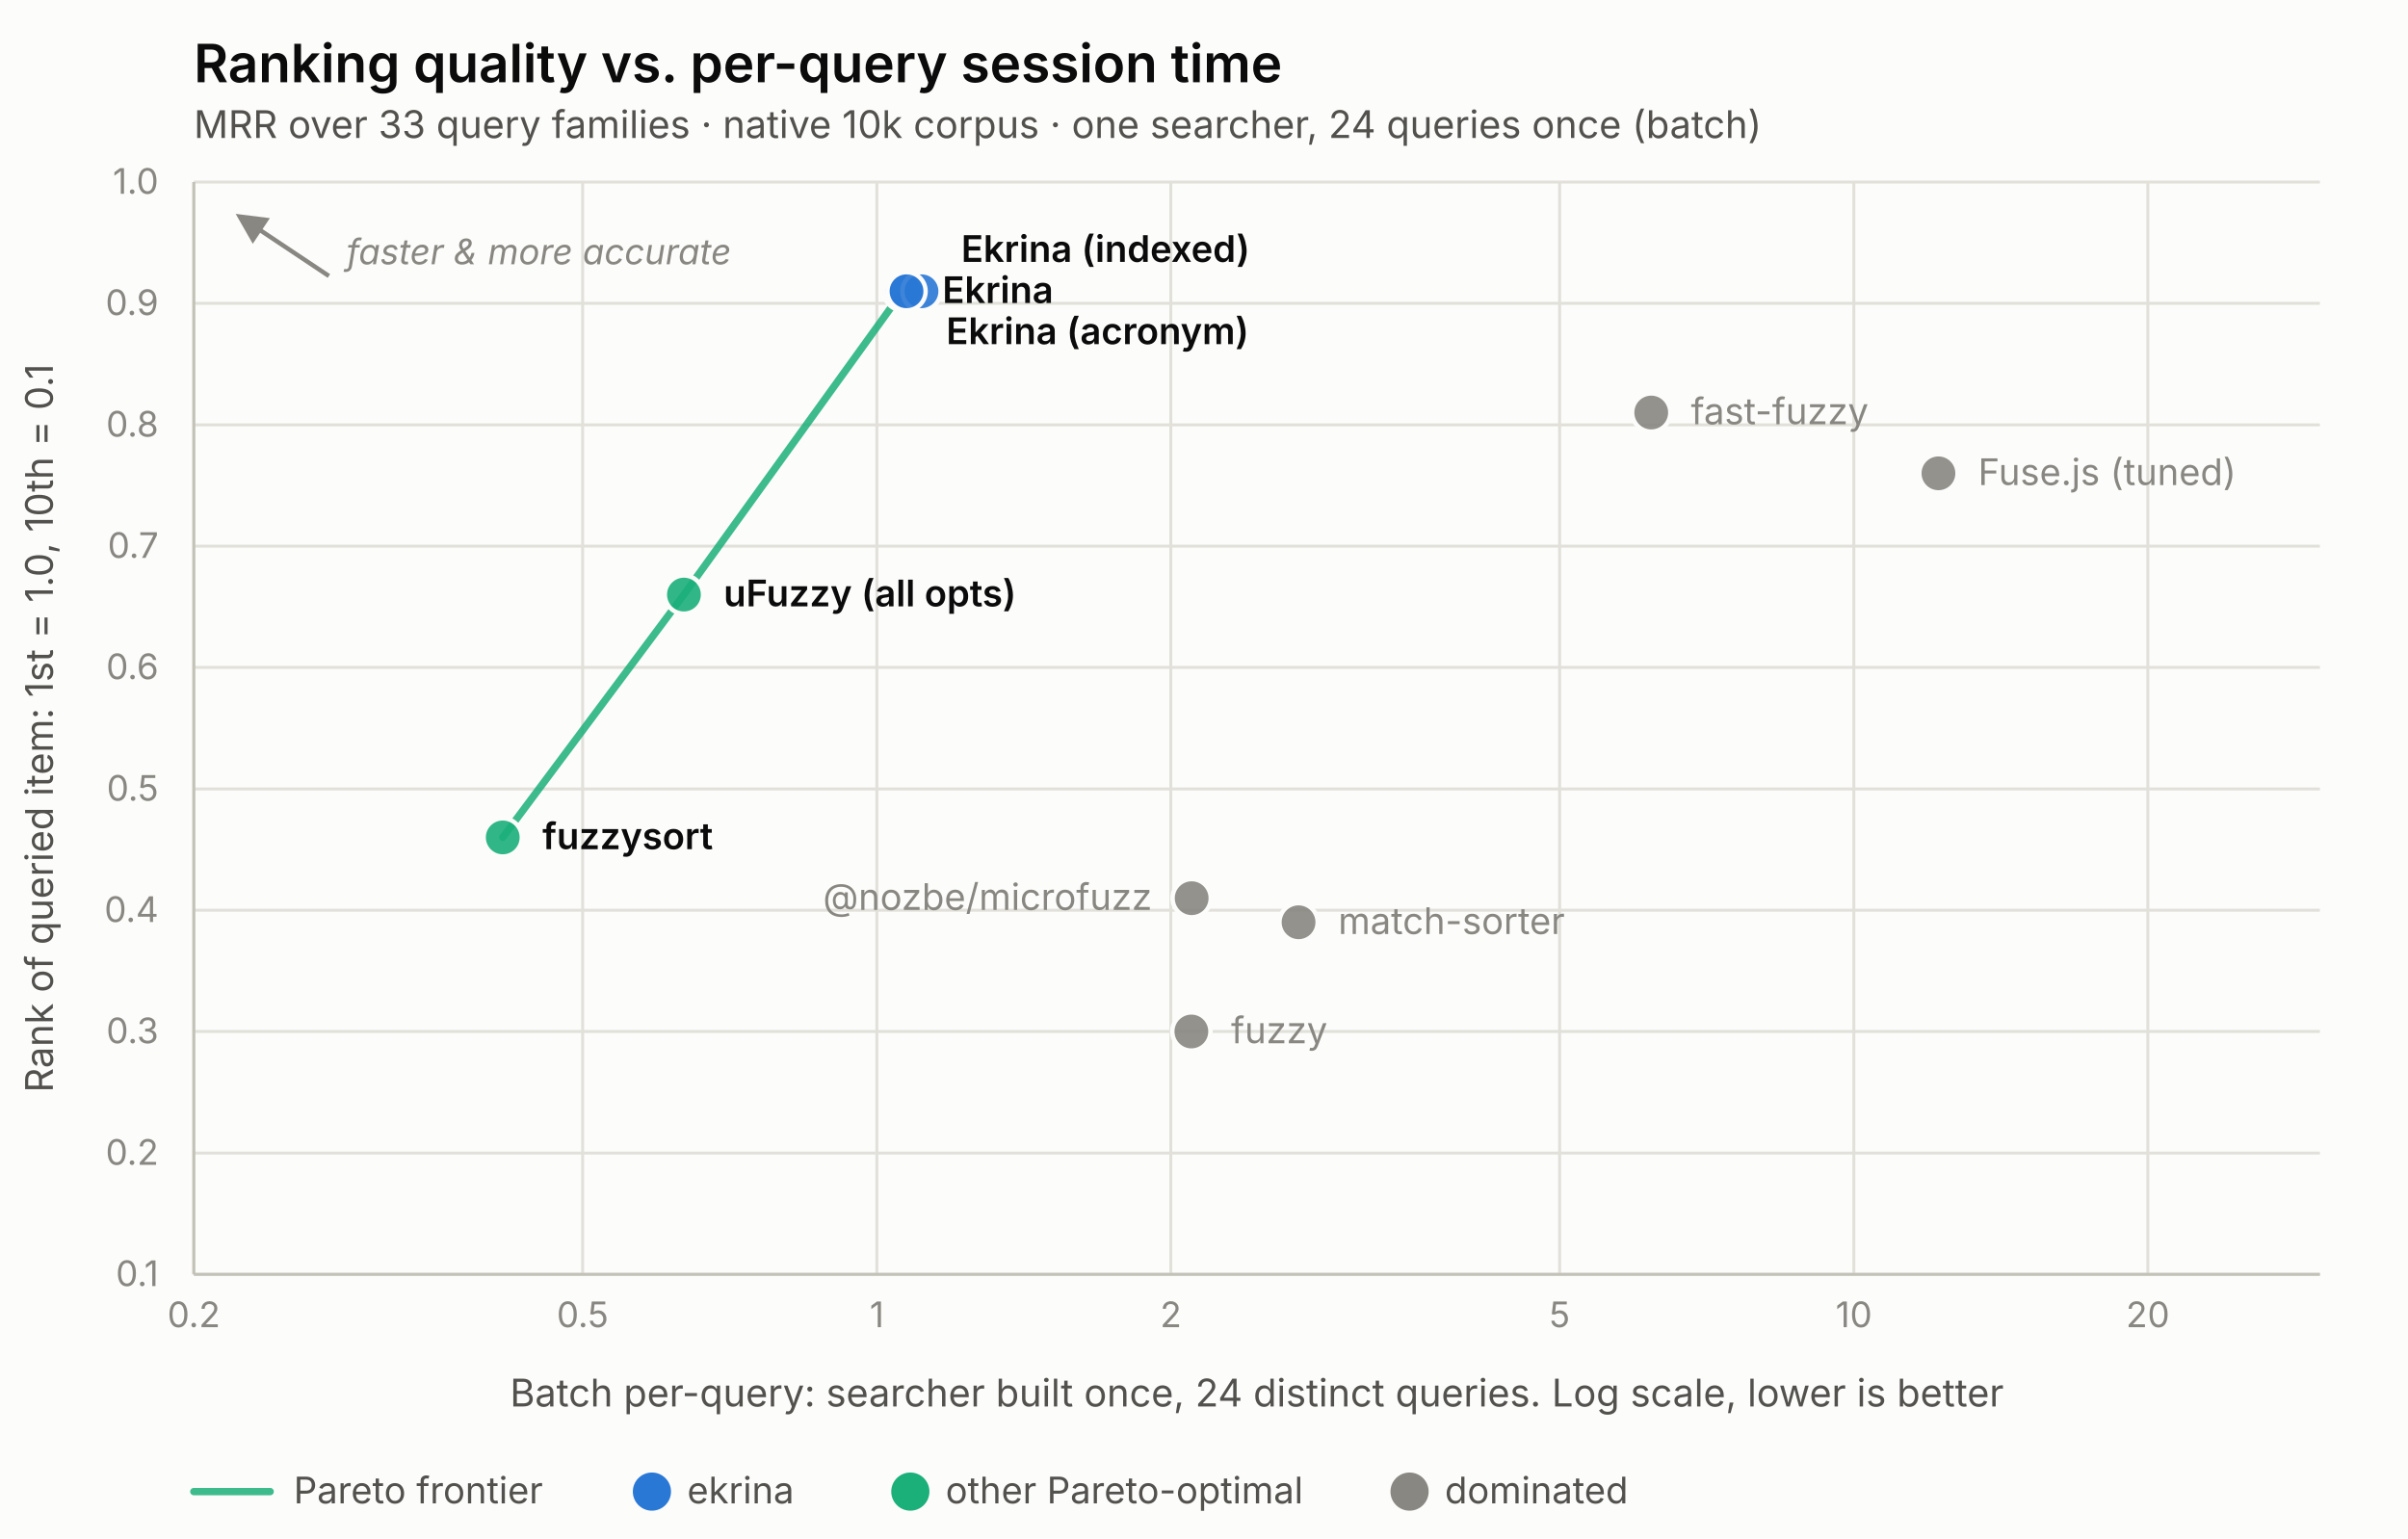
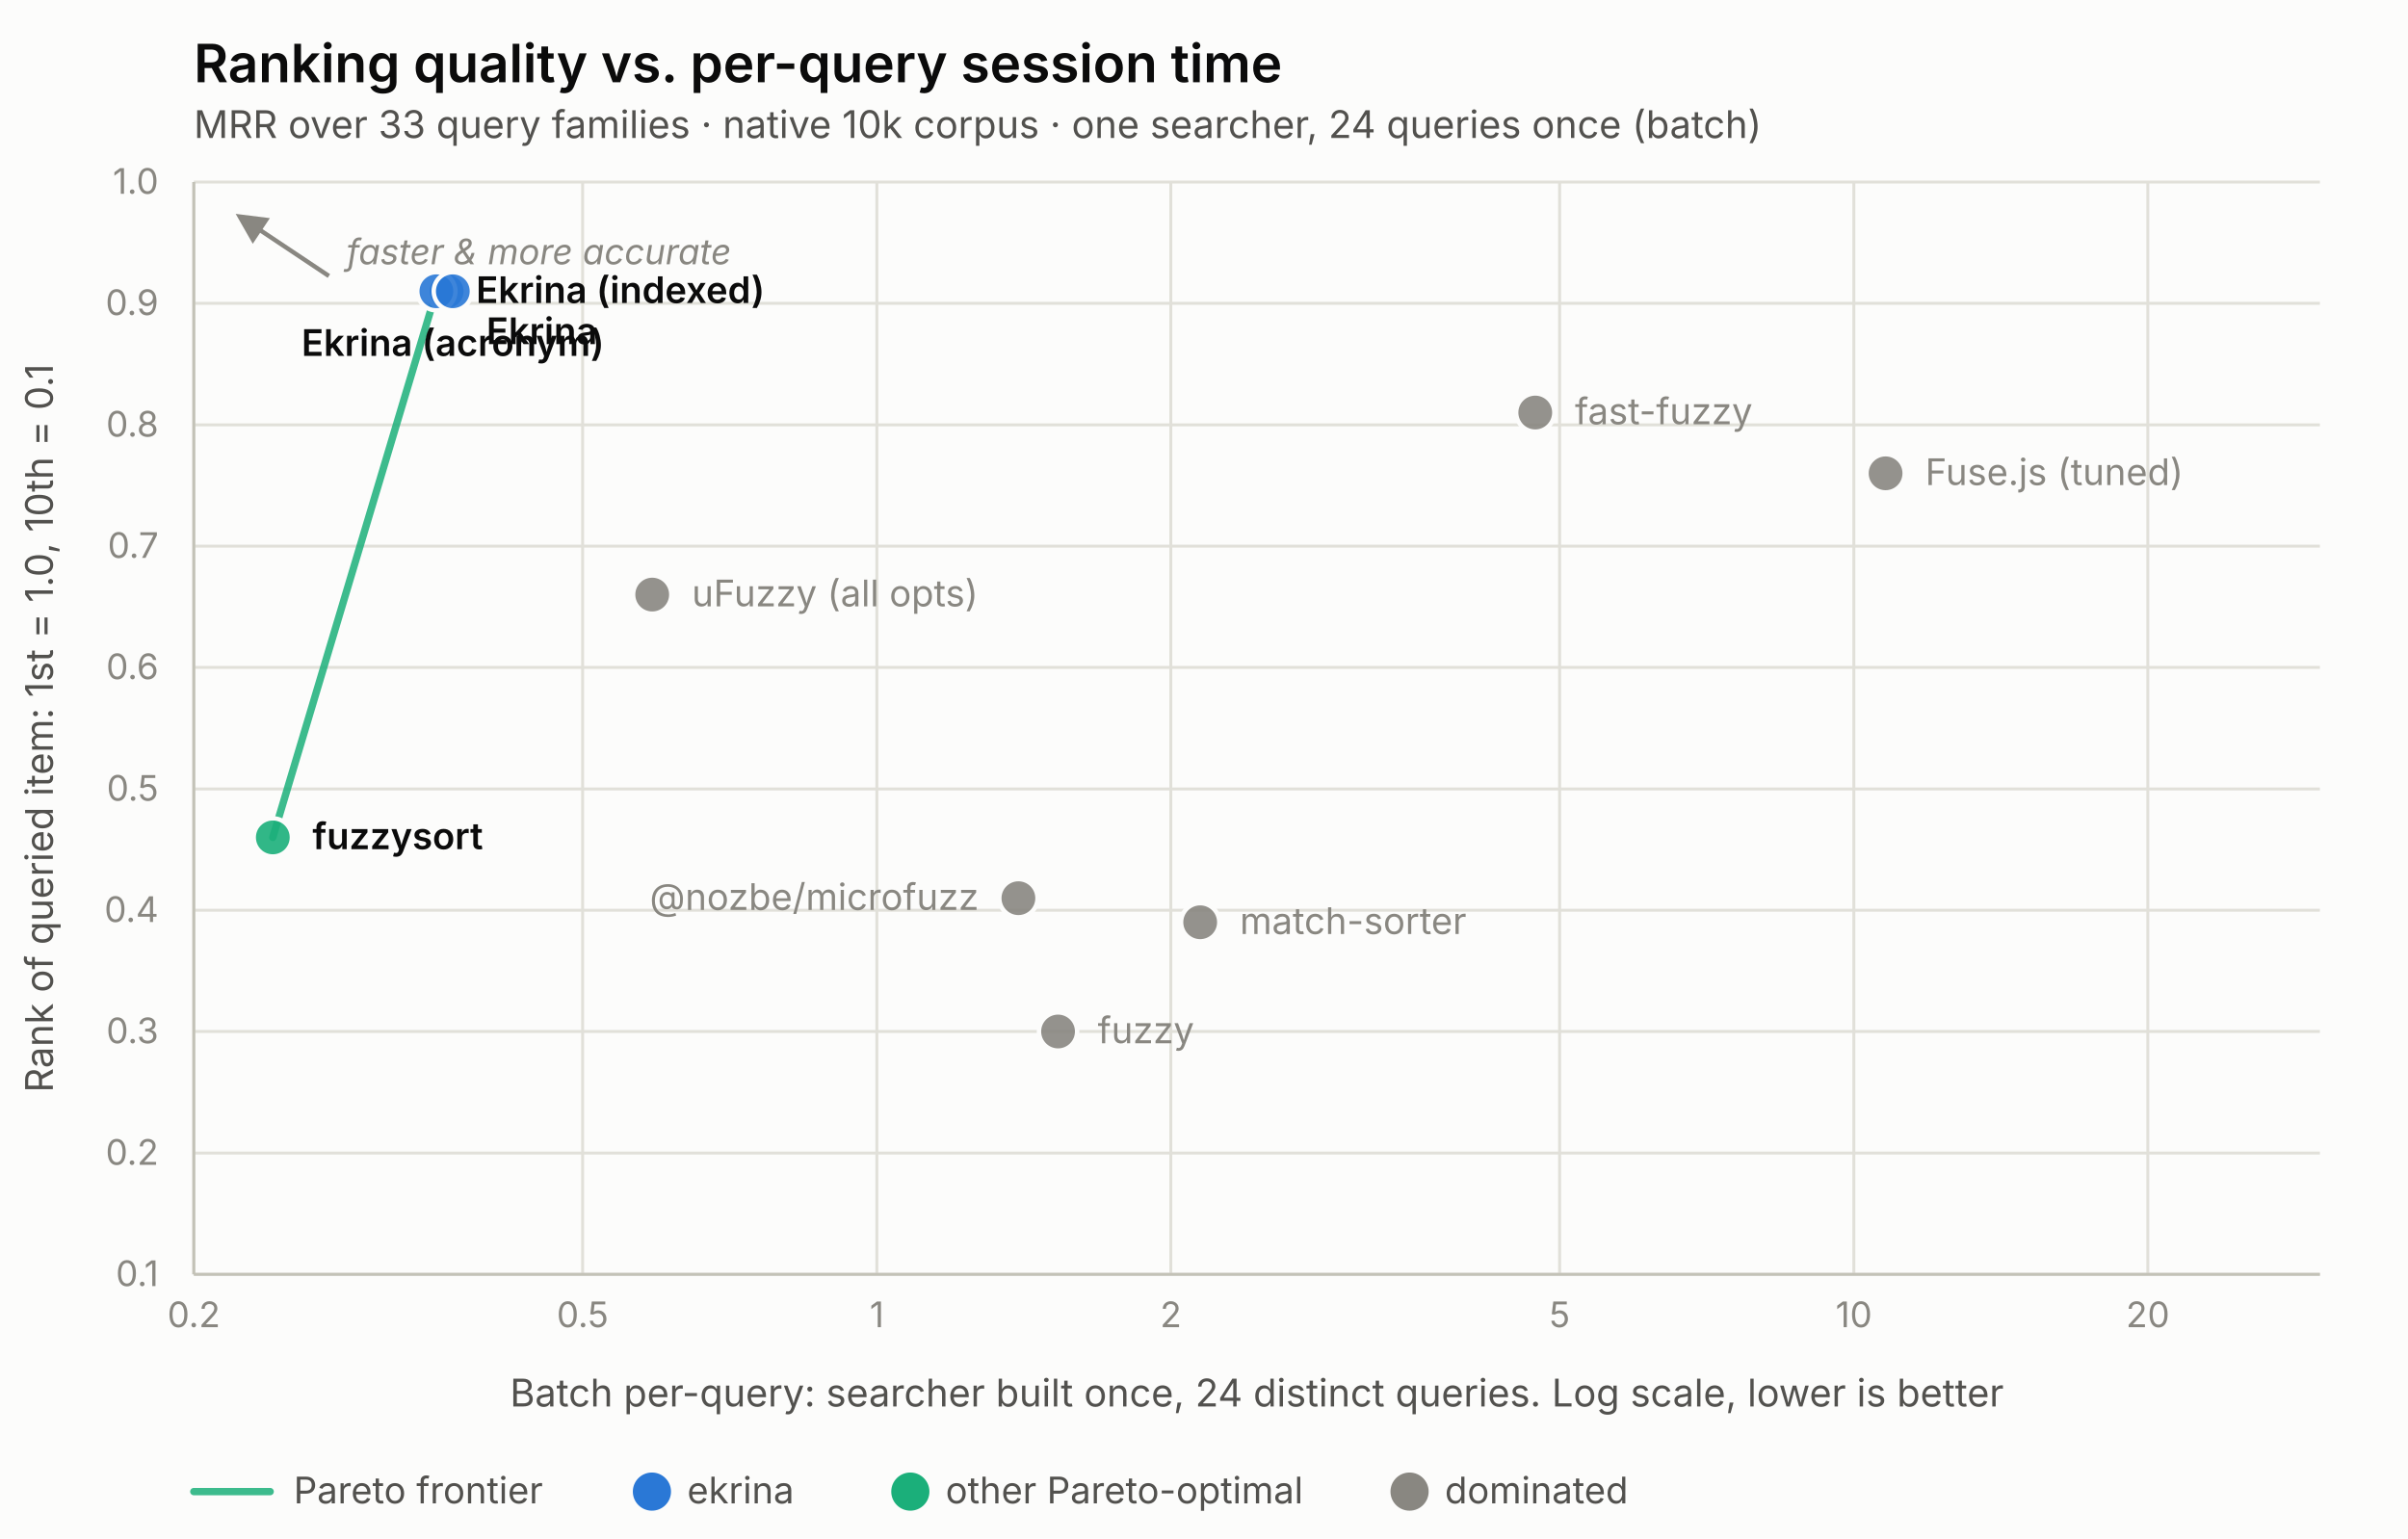
<svg xmlns="http://www.w3.org/2000/svg" viewBox="0 0 820 524" font-family="system-ui, -apple-system, 'Segoe UI', sans-serif" role="img" aria-labelledby="pareto-query-title pareto-query-desc">
  <defs>
    <marker id="arrow" viewBox="0 0 10 10" refX="8" refY="5" markerWidth="7" markerHeight="7" orient="auto-start-reverse">
      <path d="M0 0 L10 5 L0 10 z" fill="#898781" />
    </marker>
  </defs>
  <rect x="0" y="0" width="820" height="524" fill="#fcfcfb" />
  <text x="66" y="28" fill="#0b0b0b" font-size="18" font-weight="600">Ranking quality vs. per-query session time</text>
  <text x="66" y="47" fill="#52514e" font-size="13">MRR over 33 query families · native 10k corpus · one searcher, 24 queries once (batch)</text>
  <g>
    <line x1="66" y1="62" x2="66" y2="434" stroke="#e1e0d9" />
    <line x1="198.4" y1="62" x2="198.4" y2="434" stroke="#e1e0d9" />
    <line x1="298.6" y1="62" x2="298.6" y2="434" stroke="#e1e0d9" />
    <line x1="398.7" y1="62" x2="398.7" y2="434" stroke="#e1e0d9" />
    <line x1="531.1" y1="62" x2="531.1" y2="434" stroke="#e1e0d9" />
    <line x1="631.3" y1="62" x2="631.3" y2="434" stroke="#e1e0d9" />
    <line x1="731.4" y1="62" x2="731.4" y2="434" stroke="#e1e0d9" />
    <line x1="66" y1="434" x2="790" y2="434" stroke="#e1e0d9" />
    <line x1="66" y1="392.7" x2="790" y2="392.7" stroke="#e1e0d9" />
    <line x1="66" y1="351.3" x2="790" y2="351.3" stroke="#e1e0d9" />
    <line x1="66" y1="310" x2="790" y2="310" stroke="#e1e0d9" />
    <line x1="66" y1="268.7" x2="790" y2="268.7" stroke="#e1e0d9" />
    <line x1="66" y1="227.3" x2="790" y2="227.3" stroke="#e1e0d9" />
    <line x1="66" y1="186" x2="790" y2="186" stroke="#e1e0d9" />
    <line x1="66" y1="144.7" x2="790" y2="144.7" stroke="#e1e0d9" />
    <line x1="66" y1="103.3" x2="790" y2="103.3" stroke="#e1e0d9" />
    <line x1="66" y1="62" x2="790" y2="62" stroke="#e1e0d9" />
  </g>
  <line x1="66" y1="434" x2="790" y2="434" stroke="#c3c2b7" />
  <line x1="66" y1="62" x2="66" y2="434" stroke="#c3c2b7" />
  <g>
    <text x="66" y="452" text-anchor="middle" fill="#898781" font-size="12" font-variant-numeric="tabular-nums">0.2</text>
    <text x="198.4" y="452" text-anchor="middle" fill="#898781" font-size="12" font-variant-numeric="tabular-nums">0.5</text>
    <text x="298.6" y="452" text-anchor="middle" fill="#898781" font-size="12" font-variant-numeric="tabular-nums">1</text>
    <text x="398.7" y="452" text-anchor="middle" fill="#898781" font-size="12" font-variant-numeric="tabular-nums">2</text>
    <text x="531.1" y="452" text-anchor="middle" fill="#898781" font-size="12" font-variant-numeric="tabular-nums">5</text>
    <text x="631.3" y="452" text-anchor="middle" fill="#898781" font-size="12" font-variant-numeric="tabular-nums">10</text>
    <text x="731.4" y="452" text-anchor="middle" fill="#898781" font-size="12" font-variant-numeric="tabular-nums">20</text>
  </g>
  <g>
    <text x="54" y="438" text-anchor="end" fill="#898781" font-size="12" font-variant-numeric="tabular-nums">0.1</text>
    <text x="54" y="396.7" text-anchor="end" fill="#898781" font-size="12" font-variant-numeric="tabular-nums">0.2</text>
    <text x="54" y="355.3" text-anchor="end" fill="#898781" font-size="12" font-variant-numeric="tabular-nums">0.3</text>
    <text x="54" y="314" text-anchor="end" fill="#898781" font-size="12" font-variant-numeric="tabular-nums">0.4</text>
    <text x="54" y="272.7" text-anchor="end" fill="#898781" font-size="12" font-variant-numeric="tabular-nums">0.5</text>
    <text x="54" y="231.3" text-anchor="end" fill="#898781" font-size="12" font-variant-numeric="tabular-nums">0.6</text>
    <text x="54" y="190" text-anchor="end" fill="#898781" font-size="12" font-variant-numeric="tabular-nums">0.7</text>
    <text x="54" y="148.7" text-anchor="end" fill="#898781" font-size="12" font-variant-numeric="tabular-nums">0.8</text>
    <text x="54" y="107.3" text-anchor="end" fill="#898781" font-size="12" font-variant-numeric="tabular-nums">0.9</text>
    <text x="54" y="66" text-anchor="end" fill="#898781" font-size="12" font-variant-numeric="tabular-nums">1.0</text>
  </g>
  <text x="428" y="479" text-anchor="middle" fill="#52514e" font-size="13">Batch per-query: searcher built once, 24 distinct queries. Log scale, lower is better</text>
  <text transform="translate(18,248) rotate(-90)" text-anchor="middle" fill="#52514e" font-size="13">Rank of queried item: 1st = 1.0, 10th = 0.1</text>
-   <path d="M171.2 285.2 L232.9 202.5 L307.4 99.2" fill="none" stroke="#1baf7a" stroke-width="2.5" stroke-linejoin="round" stroke-linecap="round" opacity="0.85" />
+   <path d="M92.9 285.2 L148.6 99.2" fill="none" stroke="#1baf7a" stroke-width="2.5" stroke-linejoin="round" stroke-linecap="round" opacity="0.85" />
  <g transform="translate(78,70)">
    <line x1="34" y1="24" x2="4" y2="4" stroke="#898781" stroke-width="1.5" marker-end="url(#arrow)" />
    <text x="40" y="20" fill="#898781" font-size="12" font-style="italic">faster &amp; more accurate</text>
  </g>
  <g>
-     <circle cx="307.4" cy="99.2" r="6.5" fill="#2a78d6" fill-opacity="0.9" stroke="#fcfcfb" stroke-width="1.5" />
-     <circle cx="313.8" cy="99.2" r="6.5" fill="#2a78d6" fill-opacity="0.9" stroke="#fcfcfb" stroke-width="1.5" />
-     <circle cx="308.7" cy="99.2" r="6.5" fill="#2a78d6" fill-opacity="0.9" stroke="#fcfcfb" stroke-width="1.5" />
-     <circle cx="562.3" cy="140.5" r="6.5" fill="#898781" fill-opacity="0.9" stroke="#fcfcfb" stroke-width="1.5" />
-     <circle cx="660.1" cy="161.2" r="6.5" fill="#898781" fill-opacity="0.9" stroke="#fcfcfb" stroke-width="1.5" />
-     <circle cx="232.9" cy="202.5" r="6.5" fill="#1baf7a" fill-opacity="0.9" stroke="#fcfcfb" stroke-width="1.5" />
-     <circle cx="171.2" cy="285.2" r="6.5" fill="#1baf7a" fill-opacity="0.9" stroke="#fcfcfb" stroke-width="1.5" />
-     <circle cx="405.8" cy="305.9" r="6.5" fill="#898781" fill-opacity="0.9" stroke="#fcfcfb" stroke-width="1.5" />
-     <circle cx="442.2" cy="314.1" r="6.5" fill="#898781" fill-opacity="0.9" stroke="#fcfcfb" stroke-width="1.5" />
-     <circle cx="405.7" cy="351.3" r="6.5" fill="#898781" fill-opacity="0.9" stroke="#fcfcfb" stroke-width="1.5" />
+     <circle cx="152.1" cy="99.2" r="6.5" fill="#2a78d6" fill-opacity="0.9" stroke="#fcfcfb" stroke-width="1.5" />
+     <circle cx="148.6" cy="99.2" r="6.5" fill="#2a78d6" fill-opacity="0.9" stroke="#fcfcfb" stroke-width="1.5" />
+     <circle cx="154.2" cy="99.2" r="6.5" fill="#2a78d6" fill-opacity="0.9" stroke="#fcfcfb" stroke-width="1.5" />
+     <circle cx="522.8" cy="140.5" r="6.5" fill="#898781" fill-opacity="0.9" stroke="#fcfcfb" stroke-width="1.5" />
+     <circle cx="642.1" cy="161.2" r="6.5" fill="#898781" fill-opacity="0.9" stroke="#fcfcfb" stroke-width="1.5" />
+     <circle cx="222.1" cy="202.5" r="6.5" fill="#898781" fill-opacity="0.9" stroke="#fcfcfb" stroke-width="1.5" />
+     <circle cx="92.9" cy="285.2" r="6.5" fill="#1baf7a" fill-opacity="0.9" stroke="#fcfcfb" stroke-width="1.5" />
+     <circle cx="346.8" cy="305.9" r="6.5" fill="#898781" fill-opacity="0.9" stroke="#fcfcfb" stroke-width="1.5" />
+     <circle cx="408.7" cy="314.1" r="6.5" fill="#898781" fill-opacity="0.9" stroke="#fcfcfb" stroke-width="1.5" />
+     <circle cx="360.3" cy="351.3" r="6.5" fill="#898781" fill-opacity="0.9" stroke="#fcfcfb" stroke-width="1.5" />
  </g>
  <g>
-     <text x="320.9" y="103.2" text-anchor="start" fill="#0b0b0b" font-size="12.5" font-weight="600">Ekrina</text>
-     <text x="327.3" y="89.2" text-anchor="start" fill="#0b0b0b" font-size="12.5" font-weight="600">Ekrina (indexed)</text>
-     <text x="322.2" y="117.2" text-anchor="start" fill="#0b0b0b" font-size="12.5" font-weight="600">Ekrina (acronym)</text>
-     <text x="246.4" y="206.5" text-anchor="start" fill="#0b0b0b" font-size="12.5" font-weight="600">uFuzzy (all opts)</text>
-     <text x="184.7" y="289.2" text-anchor="start" fill="#0b0b0b" font-size="12.5" font-weight="600">fuzzysort</text>
-     <text x="575.8" y="144.5" text-anchor="start" fill="#898781" font-size="12.5">fast-fuzzy</text>
-     <text x="673.6" y="165.2" text-anchor="start" fill="#898781" font-size="12.5">Fuse.js (tuned)</text>
-     <text x="392.3" y="309.9" text-anchor="end" fill="#898781" font-size="12.5">@nozbe/microfuzz</text>
-     <text x="455.7" y="318.1" text-anchor="start" fill="#898781" font-size="12.5">match-sorter</text>
-     <text x="419.2" y="355.3" text-anchor="start" fill="#898781" font-size="12.5">fuzzy</text>
+     <text x="165.6" y="117.2" text-anchor="start" fill="#0b0b0b" font-size="12.5" font-weight="600">Ekrina</text>
+     <text x="162.1" y="103.2" text-anchor="start" fill="#0b0b0b" font-size="12.5" font-weight="600">Ekrina (indexed)</text>
+     <text x="154.2" y="121.2" text-anchor="middle" fill="#0b0b0b" font-size="12.5" font-weight="600">Ekrina (acronym)</text>
+     <text x="106.4" y="289.2" text-anchor="start" fill="#0b0b0b" font-size="12.5" font-weight="600">fuzzysort</text>
+     <text x="536.3" y="144.5" text-anchor="start" fill="#898781" font-size="12.5">fast-fuzzy</text>
+     <text x="655.6" y="165.2" text-anchor="start" fill="#898781" font-size="12.5">Fuse.js (tuned)</text>
+     <text x="235.6" y="206.5" text-anchor="start" fill="#898781" font-size="12.5">uFuzzy (all opts)</text>
+     <text x="333.3" y="309.9" text-anchor="end" fill="#898781" font-size="12.5">@nozbe/microfuzz</text>
+     <text x="422.2" y="318.1" text-anchor="start" fill="#898781" font-size="12.5">match-sorter</text>
+     <text x="373.8" y="355.3" text-anchor="start" fill="#898781" font-size="12.5">fuzzy</text>
  </g>
  <g>
    <line x1="66" y1="508" x2="92" y2="508" stroke="#1baf7a" stroke-width="2.5" stroke-linecap="round" opacity="0.85" />
    <text x="100" y="512" fill="#52514e" font-size="12.5">Pareto frontier</text>
    <circle cx="222" cy="508" r="6.5" fill="#2a78d6" />
    <text x="234" y="512" fill="#52514e" font-size="12.5">ekrina</text>
    <circle cx="310" cy="508" r="6.5" fill="#1baf7a" />
    <text x="322" y="512" fill="#52514e" font-size="12.5">other Pareto-optimal</text>
    <circle cx="480" cy="508" r="6.5" fill="#898781" />
    <text x="492" y="512" fill="#52514e" font-size="12.5">dominated</text>
  </g>
</svg>
